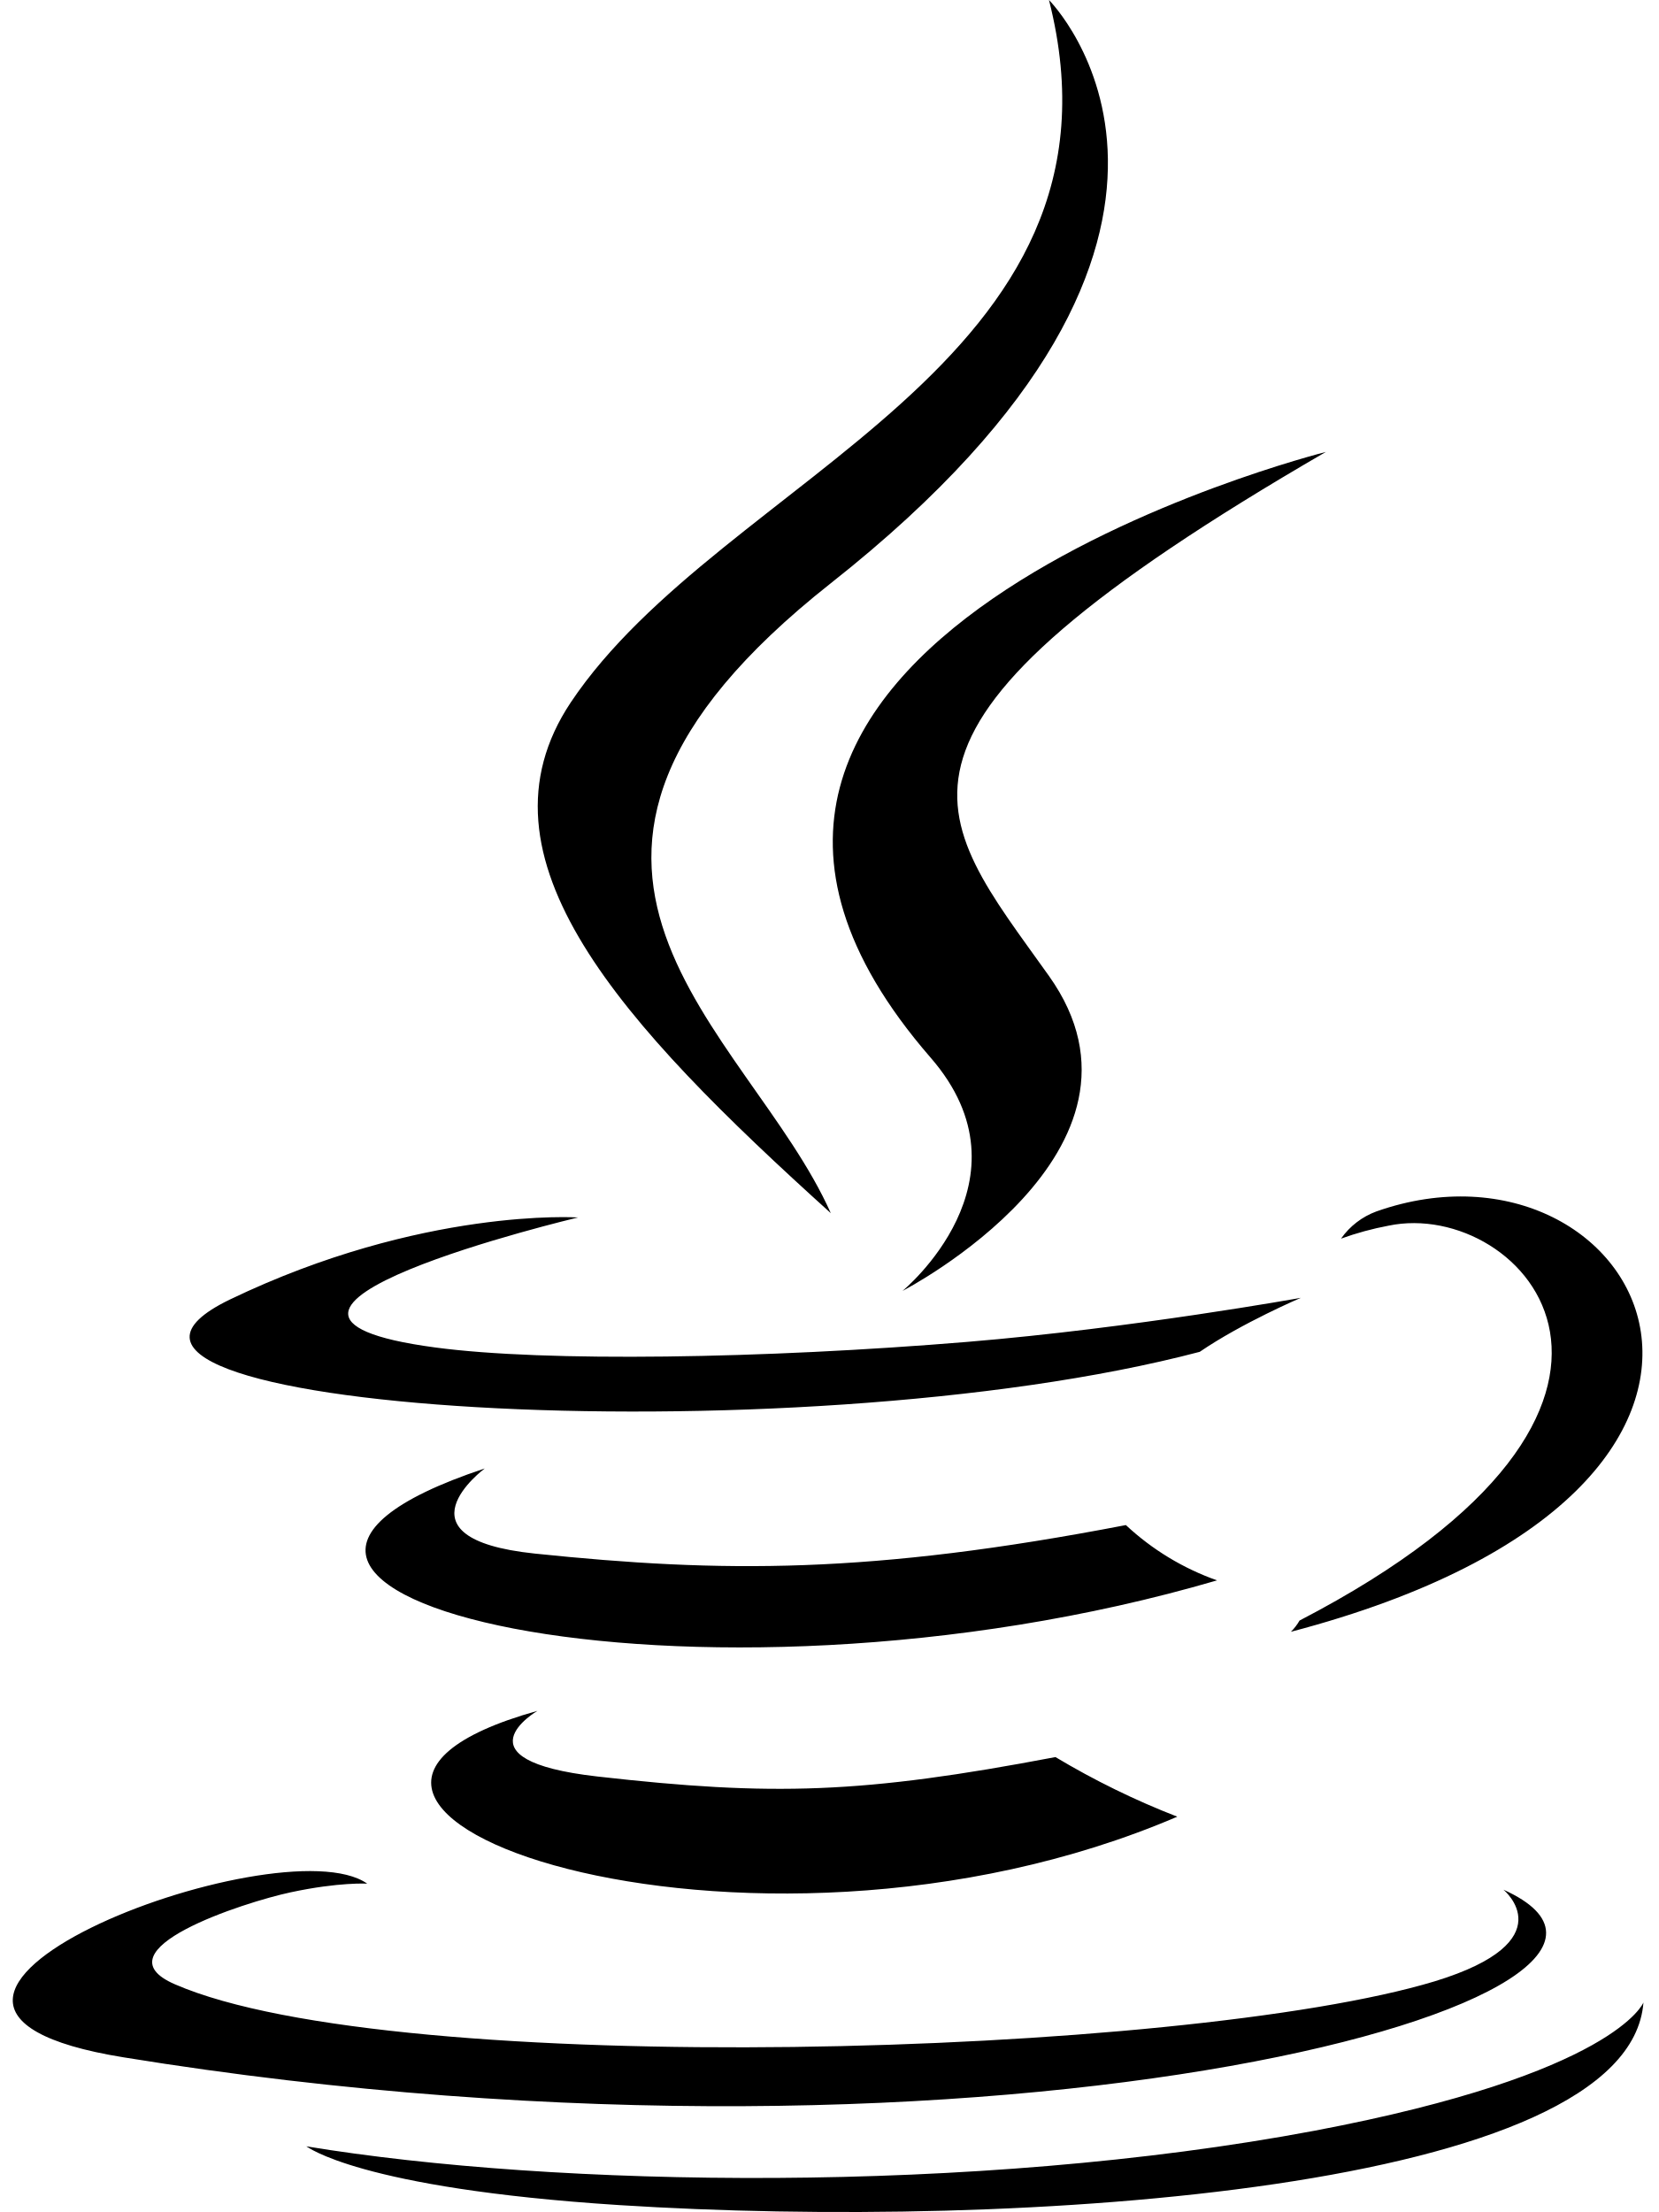
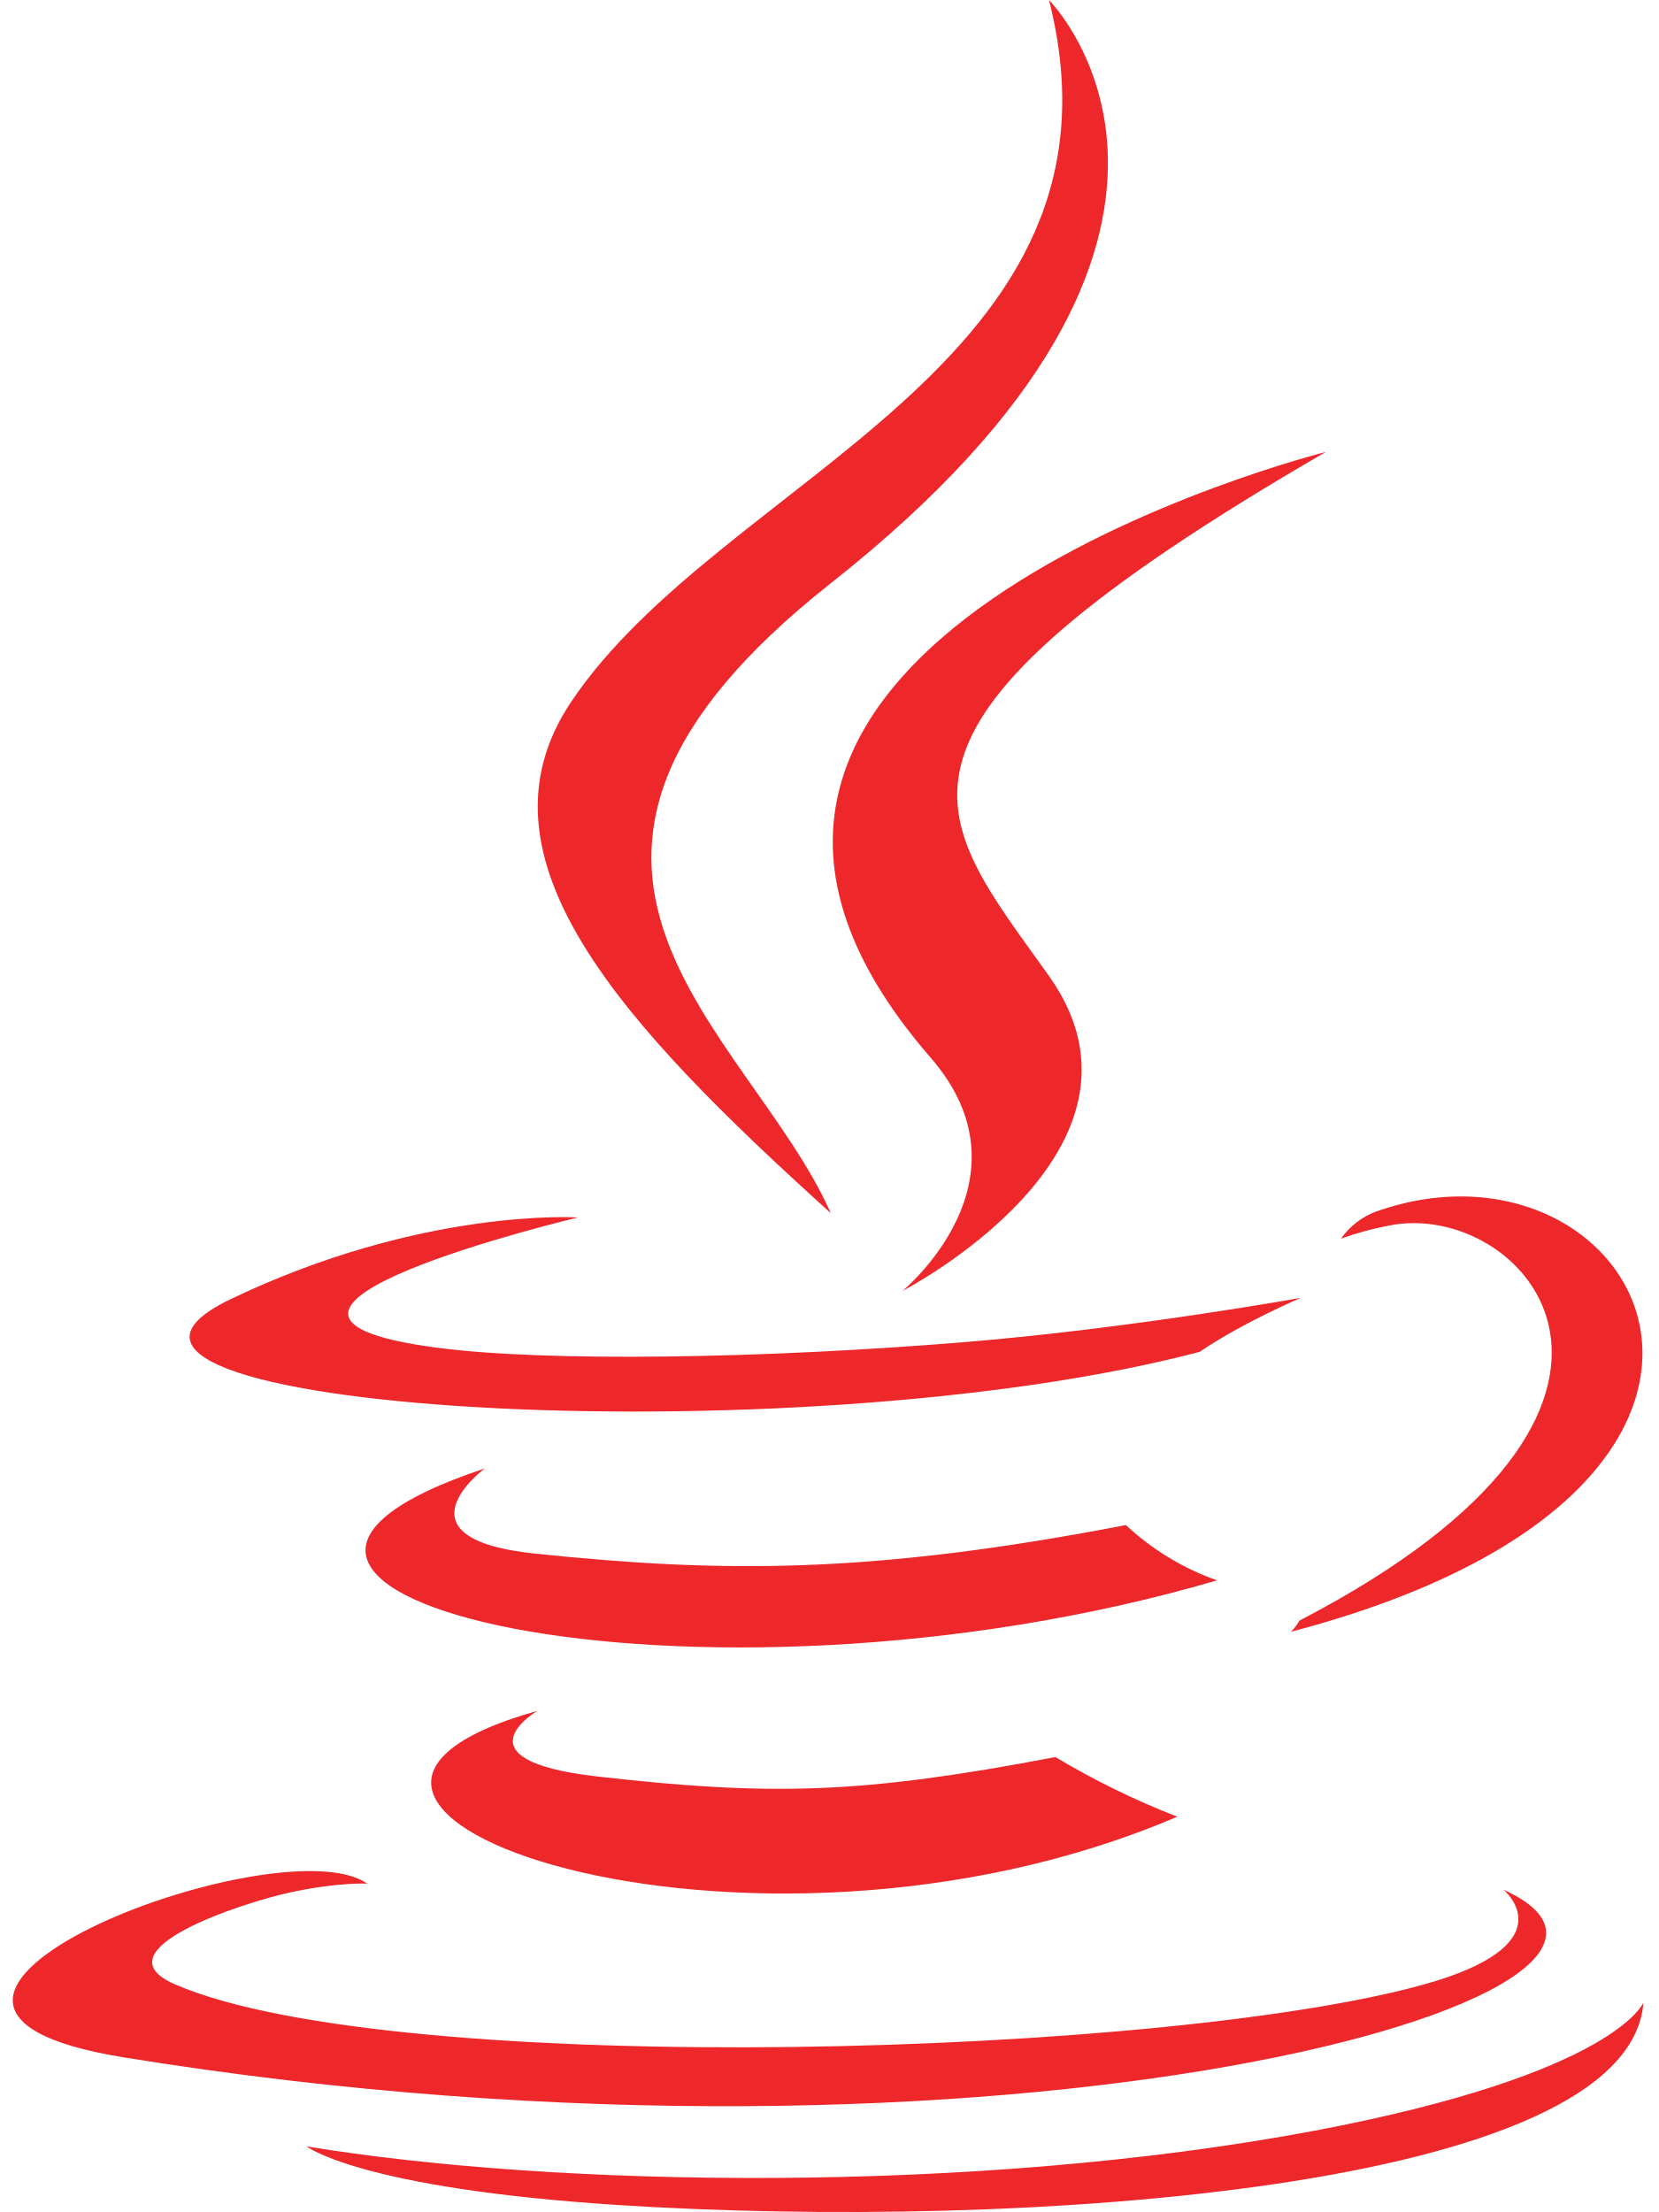
- <svg xmlns="http://www.w3.org/2000/svg" viewBox="0 0 384 512">
+ <svg xmlns="http://www.w3.org/2000/svg" fill="#ee272b" viewBox="0 0 384 512">
  <path d="M277.7 312.9c9.8-6.7 23.4-12.5 23.4-12.5s-38.7 7-77.2 10.2c-47.1 3.9-97.7 4.7-123.1 1.3-60.1-8 33-30.1 33-30.1s-36.1-2.4-80.6 19c-52.5 25.4 130 37 224.5 12.1zm-85.4-32.1c-19-42.7-83.1-80.2 0-145.8C296 53.2 242.8 0 242.8 0c21.5 84.5-75.6 110.1-110.7 162.6-23.9 35.9 11.7 74.4 60.2 118.2zm114.6-176.2c.1 0-175.2 43.8-91.5 140.2 24.7 28.4-6.5 54-6.5 54s62.7-32.4 33.9-72.9c-26.9-37.8-47.5-56.6 64.1-121.3zm-6.1 270.5a12.2 12.2 0 0 1 -2 2.6c128.3-33.7 81.1-118.9 19.8-97.3a17.3 17.3 0 0 0 -8.2 6.3 70.5 70.5 0 0 1 11-3c31-6.5 75.5 41.5-20.6 91.4zM348 437.4s14.5 11.9-15.9 21.2c-57.9 17.5-240.8 22.8-291.6 .7-18.3-7.9 16-19 26.8-21.3 11.2-2.4 17.7-2 17.7-2-20.3-14.3-131.3 28.1-56.4 40.2C232.8 509.4 401 461.3 348 437.4zM124.4 396c-78.7 22 47.9 67.4 148.1 24.5a185.9 185.9 0 0 1 -28.2-13.8c-44.7 8.5-65.4 9.1-106 4.5-33.5-3.8-13.9-15.2-13.9-15.2zm179.8 97.2c-78.7 14.8-175.8 13.1-233.3 3.6 0-.1 11.8 9.7 72.4 13.6 92.2 5.9 233.8-3.3 237.1-46.9 0 0-6.4 16.5-76.2 29.7zM260.6 353c-59.2 11.4-93.5 11.1-136.8 6.6-33.5-3.5-11.6-19.7-11.6-19.7-86.8 28.8 48.2 61.4 169.5 25.9a60.4 60.4 0 0 1 -21.1-12.8z" />
</svg>
